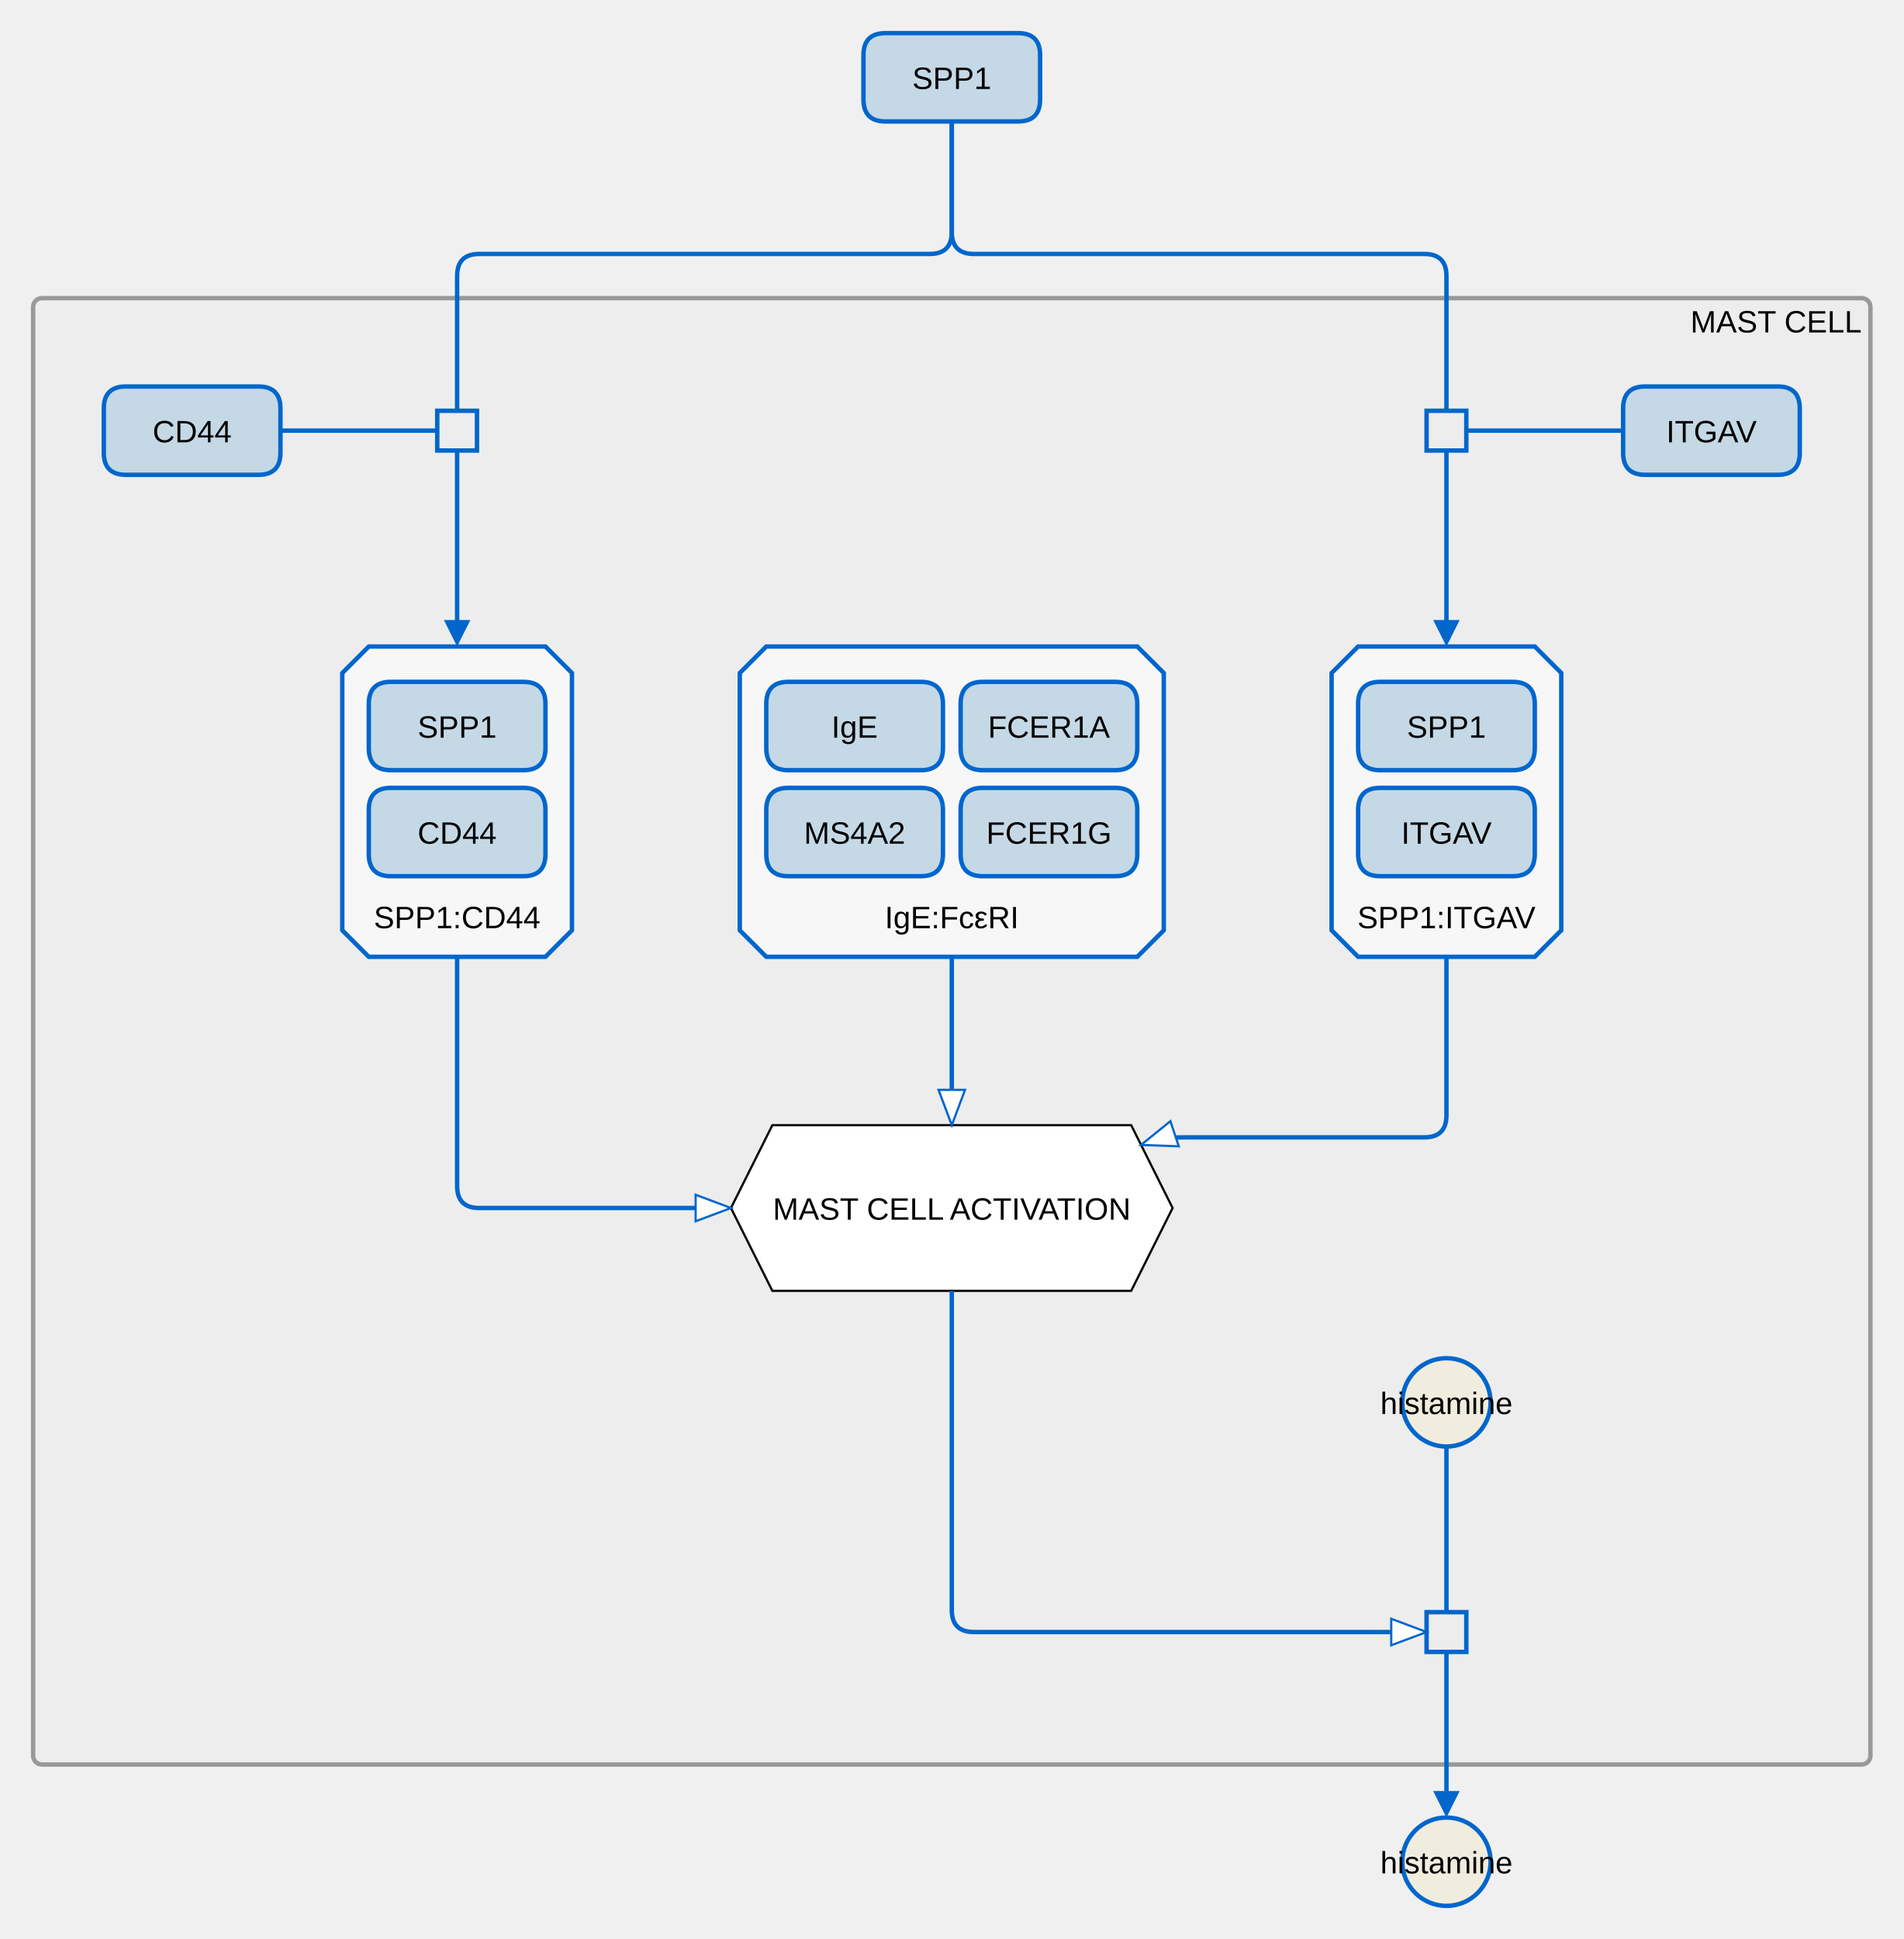
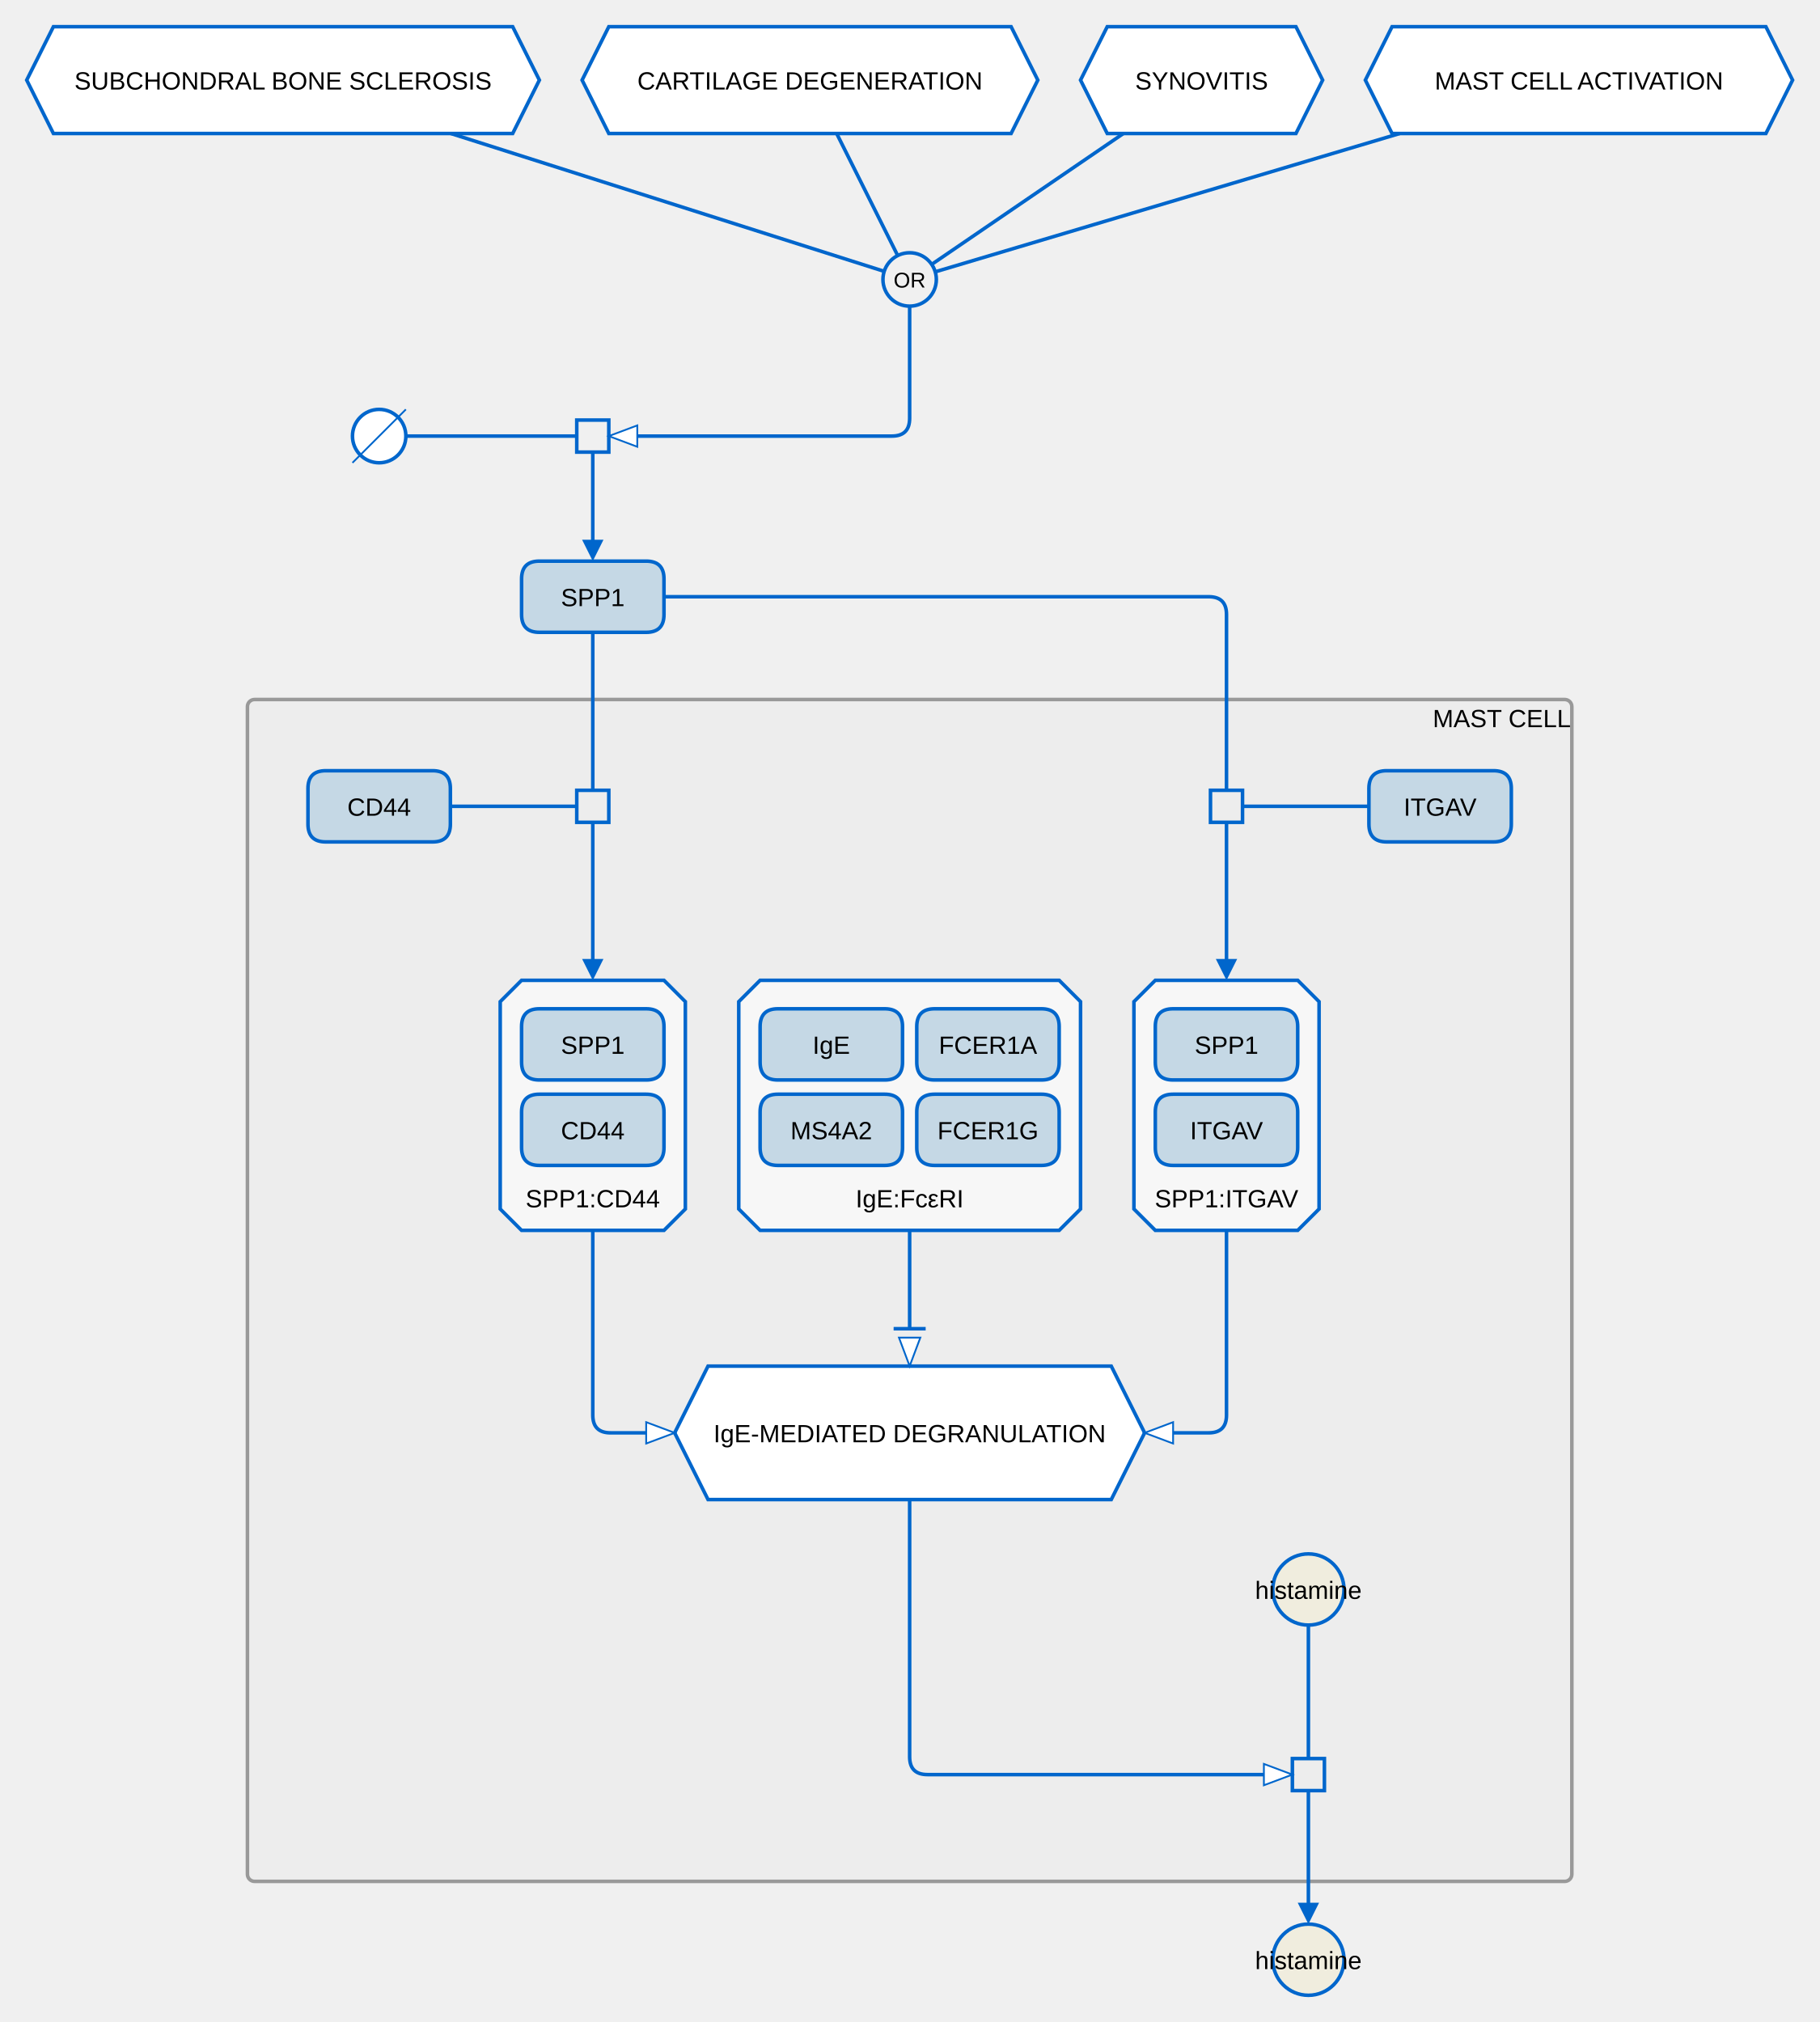
- <svg xmlns="http://www.w3.org/2000/svg" width="862" height="878" viewBox="0 0 862 878" stroke-linecap="butt" stroke-miterlimit="10">
-   <g transform="translate(-1,-69)">
-     <path d="M392 94 Q392 84 402 84 L462 84 Q472 84 472 94 L472 114 Q472 124 462 124 L402 124 Q392 124 392 114 Z" fill="#C5D8E5" stroke="none" />
-     <path d="M392 94 Q392 84 402 84 L462 84 Q472 84 472 94 L472 114 Q472 124 462 124 L402 124 Q392 124 392 114 Z" fill="none" stroke="#0066CC" stroke-width="2" />
-     <text x="432" y="109.291" text-anchor="middle" font-family="'Dialog', Arial, Helvetica, sans-serif" font-size="14" fill="#000000" stroke="none" xml:space="preserve">SPP1</text>
+ <svg xmlns="http://www.w3.org/2000/svg" width="1022" height="1136" viewBox="0 0 1022 1136" stroke-linecap="butt" stroke-miterlimit="10">
+   <g transform="translate(79,189)">
+     <path d="M214 136.25 Q214 126.25 224 126.25 L284 126.25 Q294 126.25 294 136.25 L294 156.25 Q294 166.25 284 166.25 L224 166.25 Q214 166.25 214 156.25 Z" fill="#C5D8E5" stroke="none" />
+     <path d="M214 136.25 Q214 126.25 224 126.25 L284 126.25 Q294 126.25 294 136.25 L294 156.25 Q294 166.25 284 166.25 L224 166.25 Q214 166.25 214 156.25 Z" fill="none" stroke="#0066CC" stroke-width="2" />
+     <text x="254" y="151.541" text-anchor="middle" font-family="'Dialog', Arial, Helvetica, sans-serif" font-size="14" fill="#000000" stroke="none" xml:space="preserve">SPP1</text>
    <path d="M636 912 C636 900.954 644.954 892 656 892 L656 892 C667.046 892 676 900.954 676 912 L676 912 C676 923.046 667.046 932 656 932 L656 932 C644.954 932 636 923.046 636 912 Z" fill="#F0EDDE" stroke="none" />
    <path d="M636 912 C636 900.954 644.954 892 656 892 L656 892 C667.046 892 676 900.954 676 912 L676 912 C676 923.046 667.046 932 656 932 L656 932 C644.954 932 636 923.046 636 912 Z" fill="none" stroke="#0066CC" stroke-width="2" />
    <text x="656" y="917.291" text-anchor="middle" font-family="'Dialog', Arial, Helvetica, sans-serif" font-size="14" fill="#000000" stroke="none" xml:space="preserve">histamine</text>
-     <path d="M16 208 C16 205.791 17.791 204 20 204 L844 204 C846.209 204 848 205.791 848 208 L848 864 C848 866.209 846.209 868 844 868 L20 868 C17.791 868 16 866.209 16 864 Z" fill="#999999" fill-opacity="0.031" stroke="none" />
-     <path d="M16 208 C16 205.791 17.791 204 20 204 L844 204 C846.209 204 848 205.791 848 208 L848 864 C848 866.209 846.209 868 844 868 L20 868 C17.791 868 16 866.209 16 864 Z" fill="none" stroke="#999999" stroke-width="2" />
-     <text x="805.25" y="219.541" text-anchor="middle" font-family="'Dialog', Arial, Helvetica, sans-serif" font-size="14" fill="#000000" stroke="none" xml:space="preserve">MAST CELL</text>
-     <path d="M48 254 Q48 244 58 244 L118 244 Q128 244 128 254 L128 274 Q128 284 118 284 L58 284 Q48 284 48 274 Z" fill="#C5D8E5" stroke="none" />
-     <path d="M48 254 Q48 244 58 244 L118 244 Q128 244 128 254 L128 274 Q128 284 118 284 L58 284 Q48 284 48 274 Z" fill="none" stroke="#0066CC" stroke-width="2" />
-     <text x="88" y="269.291" text-anchor="middle" font-family="'Dialog', Arial, Helvetica, sans-serif" font-size="14" fill="#000000" stroke="none" xml:space="preserve">CD44</text>
-     <path d="M736 254 Q736 244 746 244 L806 244 Q816 244 816 254 L816 274 Q816 284 806 284 L746 284 Q736 284 736 274 Z" fill="#C5D8E5" stroke="none" />
-     <path d="M736 254 Q736 244 746 244 L806 244 Q816 244 816 254 L816 274 Q816 284 806 284 L746 284 Q736 284 736 274 Z" fill="none" stroke="#0066CC" stroke-width="2" />
-     <text x="776" y="269.291" text-anchor="middle" font-family="'Dialog', Arial, Helvetica, sans-serif" font-size="14" fill="#000000" stroke="none" xml:space="preserve">ITGAV</text>
-     <path d="M199 255 L217 255 L217 273 L199 273 Z" fill="none" stroke="#0066CC" stroke-width="2" />
-     <path d="M647 255 L665 255 L665 273 L647 273 Z" fill="none" stroke="#0066CC" stroke-width="2" />
-     <path d="M168 361.75 L248 361.75 L260 373.75 L260 490.25 L248 502.25 L168 502.25 L156 490.25 L156 373.75 Z" fill="#F7F7F7" stroke="none" />
-     <path d="M168 361.75 L248 361.75 L260 373.75 L260 490.25 L248 502.25 L168 502.25 L156 490.25 L156 373.75 Z" fill="none" stroke="#0066CC" stroke-width="2" />
-     <text x="208" y="489.291" text-anchor="middle" font-family="'Dialog', Arial, Helvetica, sans-serif" font-size="14" fill="#000000" stroke="none" xml:space="preserve">SPP1:CD44</text>
-     <path d="M168 387.75 Q168 377.75 178 377.75 L238 377.75 Q248 377.75 248 387.75 L248 407.75 Q248 417.75 238 417.75 L178 417.75 Q168 417.75 168 407.75 Z" fill="#C5D8E5" stroke="none" />
-     <path d="M168 387.75 Q168 377.75 178 377.75 L238 377.75 Q248 377.75 248 387.75 L248 407.75 Q248 417.75 238 417.75 L178 417.75 Q168 417.75 168 407.75 Z" fill="none" stroke="#0066CC" stroke-width="2" />
-     <text x="208" y="403.041" text-anchor="middle" font-family="'Dialog', Arial, Helvetica, sans-serif" font-size="14" fill="#000000" stroke="none" xml:space="preserve">SPP1</text>
-     <path d="M168 435.75 Q168 425.75 178 425.75 L238 425.75 Q248 425.75 248 435.75 L248 455.75 Q248 465.75 238 465.75 L178 465.75 Q168 465.75 168 455.75 Z" fill="#C5D8E5" stroke="none" />
-     <path d="M168 435.75 Q168 425.75 178 425.75 L238 425.75 Q248 425.75 248 435.75 L248 455.75 Q248 465.75 238 465.75 L178 465.75 Q168 465.75 168 455.75 Z" fill="none" stroke="#0066CC" stroke-width="2" />
-     <text x="208" y="451.041" text-anchor="middle" font-family="'Dialog', Arial, Helvetica, sans-serif" font-size="14" fill="#000000" stroke="none" xml:space="preserve">CD44</text>
-     <path d="M348 361.75 L516 361.75 L528 373.75 L528 490.25 L516 502.25 L348 502.25 L336 490.25 L336 373.75 Z" fill="#F7F7F7" stroke="none" />
-     <path d="M348 361.75 L516 361.75 L528 373.75 L528 490.25 L516 502.25 L348 502.25 L336 490.25 L336 373.75 Z" fill="none" stroke="#0066CC" stroke-width="2" />
+     <path d="M60 208 C60 205.791 61.791 204 64 204 L800 204 C802.209 204 804 205.791 804 208 L804 864 C804 866.209 802.209 868 800 868 L64 868 C61.791 868 60 866.209 60 864 Z" fill="#999999" fill-opacity="0.031" stroke="none" />
+     <path d="M60 208 C60 205.791 61.791 204 64 204 L800 204 C802.209 204 804 205.791 804 208 L804 864 C804 866.209 802.209 868 800 868 L64 868 C61.791 868 60 866.209 60 864 Z" fill="none" stroke="#999999" stroke-width="2" />
+     <text x="764.628" y="219.535" text-anchor="middle" font-family="'Dialog', Arial, Helvetica, sans-serif" font-size="14" fill="#000000" stroke="none" xml:space="preserve">MAST CELL</text>
+     <path d="M94 254 Q94 244 104 244 L164 244 Q174 244 174 254 L174 274 Q174 284 164 284 L104 284 Q94 284 94 274 Z" fill="#C5D8E5" stroke="none" />
+     <path d="M94 254 Q94 244 104 244 L164 244 Q174 244 174 254 L174 274 Q174 284 164 284 L104 284 Q94 284 94 274 Z" fill="none" stroke="#0066CC" stroke-width="2" />
+     <text x="134" y="269.291" text-anchor="middle" font-family="'Dialog', Arial, Helvetica, sans-serif" font-size="14" fill="#000000" stroke="none" xml:space="preserve">CD44</text>
+     <path d="M690 254 Q690 244 700 244 L760 244 Q770 244 770 254 L770 274 Q770 284 760 284 L700 284 Q690 284 690 274 Z" fill="#C5D8E5" stroke="none" />
+     <path d="M690 254 Q690 244 700 244 L760 244 Q770 244 770 254 L770 274 Q770 284 760 284 L700 284 Q690 284 690 274 Z" fill="none" stroke="#0066CC" stroke-width="2" />
+     <text x="730" y="269.291" text-anchor="middle" font-family="'Dialog', Arial, Helvetica, sans-serif" font-size="14" fill="#000000" stroke="none" xml:space="preserve">ITGAV</text>
+     <path d="M245 255 L263 255 L263 273 L245 273 Z" fill="none" stroke="#0066CC" stroke-width="2" />
+     <path d="M601 255 L619 255 L619 273 L601 273 Z" fill="none" stroke="#0066CC" stroke-width="2" />
+     <path d="M214 361.756 L294 361.756 L306 373.756 L306 490.244 L294 502.244 L214 502.244 L202 490.244 L202 373.756 Z" fill="#F7F7F7" stroke="none" />
+     <path d="M214 361.756 L294 361.756 L306 373.756 L306 490.244 L294 502.244 L214 502.244 L202 490.244 L202 373.756 Z" fill="none" stroke="#0066CC" stroke-width="2" />
+     <text x="254" y="489.291" text-anchor="middle" font-family="'Dialog', Arial, Helvetica, sans-serif" font-size="14" fill="#000000" stroke="none" xml:space="preserve">SPP1:CD44</text>
+     <path d="M214 387.756 Q214 377.756 224 377.756 L284 377.756 Q294 377.756 294 387.756 L294 407.756 Q294 417.756 284 417.756 L224 417.756 Q214 417.756 214 407.756 Z" fill="#C5D8E5" stroke="none" />
+     <path d="M214 387.756 Q214 377.756 224 377.756 L284 377.756 Q294 377.756 294 387.756 L294 407.756 Q294 417.756 284 417.756 L224 417.756 Q214 417.756 214 407.756 Z" fill="none" stroke="#0066CC" stroke-width="2" />
+     <text x="254" y="403.047" text-anchor="middle" font-family="'Dialog', Arial, Helvetica, sans-serif" font-size="14" fill="#000000" stroke="none" xml:space="preserve">SPP1</text>
+     <path d="M214 435.756 Q214 425.756 224 425.756 L284 425.756 Q294 425.756 294 435.756 L294 455.756 Q294 465.756 284 465.756 L224 465.756 Q214 465.756 214 455.756 Z" fill="#C5D8E5" stroke="none" />
+     <path d="M214 435.756 Q214 425.756 224 425.756 L284 425.756 Q294 425.756 294 435.756 L294 455.756 Q294 465.756 284 465.756 L224 465.756 Q214 465.756 214 455.756 Z" fill="none" stroke="#0066CC" stroke-width="2" />
+     <text x="254" y="451.047" text-anchor="middle" font-family="'Dialog', Arial, Helvetica, sans-serif" font-size="14" fill="#000000" stroke="none" xml:space="preserve">CD44</text>
+     <path d="M348 361.756 L516 361.756 L528 373.756 L528 490.244 L516 502.244 L348 502.244 L336 490.244 L336 373.756 Z" fill="#F7F7F7" stroke="none" />
+     <path d="M348 361.756 L516 361.756 L528 373.756 L528 490.244 L516 502.244 L348 502.244 L336 490.244 L336 373.756 Z" fill="none" stroke="#0066CC" stroke-width="2" />
    <text x="432" y="489.291" text-anchor="middle" font-family="'Dialog', Arial, Helvetica, sans-serif" font-size="14" fill="#000000" stroke="none" xml:space="preserve">IgE:FcεRI</text>
-     <path d="M348 387.75 Q348 377.75 358 377.75 L418 377.75 Q428 377.75 428 387.75 L428 407.75 Q428 417.75 418 417.75 L358 417.75 Q348 417.75 348 407.75 Z" fill="#C5D8E5" stroke="none" />
-     <path d="M348 387.75 Q348 377.75 358 377.75 L418 377.75 Q428 377.75 428 387.75 L428 407.75 Q428 417.75 418 417.75 L358 417.75 Q348 417.75 348 407.75 Z" fill="none" stroke="#0066CC" stroke-width="2" />
-     <text x="388" y="403.041" text-anchor="middle" font-family="'Dialog', Arial, Helvetica, sans-serif" font-size="14" fill="#000000" stroke="none" xml:space="preserve">IgE</text>
-     <path d="M436 387.75 Q436 377.75 446 377.75 L506 377.75 Q516 377.75 516 387.75 L516 407.75 Q516 417.75 506 417.75 L446 417.75 Q436 417.75 436 407.75 Z" fill="#C5D8E5" stroke="none" />
-     <path d="M436 387.75 Q436 377.75 446 377.75 L506 377.75 Q516 377.75 516 387.75 L516 407.75 Q516 417.75 506 417.75 L446 417.75 Q436 417.75 436 407.75 Z" fill="none" stroke="#0066CC" stroke-width="2" />
-     <text x="476" y="403.041" text-anchor="middle" font-family="'Dialog', Arial, Helvetica, sans-serif" font-size="14" fill="#000000" stroke="none" xml:space="preserve">FCER1A</text>
-     <path d="M348 435.75 Q348 425.75 358 425.75 L418 425.75 Q428 425.75 428 435.75 L428 455.75 Q428 465.75 418 465.75 L358 465.75 Q348 465.75 348 455.75 Z" fill="#C5D8E5" stroke="none" />
-     <path d="M348 435.75 Q348 425.75 358 425.75 L418 425.75 Q428 425.75 428 435.75 L428 455.75 Q428 465.75 418 465.75 L358 465.75 Q348 465.75 348 455.75 Z" fill="none" stroke="#0066CC" stroke-width="2" />
-     <text x="388" y="451.041" text-anchor="middle" font-family="'Dialog', Arial, Helvetica, sans-serif" font-size="14" fill="#000000" stroke="none" xml:space="preserve">MS4A2</text>
-     <path d="M436 435.75 Q436 425.75 446 425.75 L506 425.75 Q516 425.75 516 435.75 L516 455.75 Q516 465.75 506 465.75 L446 465.75 Q436 465.75 436 455.75 Z" fill="#C5D8E5" stroke="none" />
-     <path d="M436 435.75 Q436 425.75 446 425.75 L506 425.75 Q516 425.75 516 435.75 L516 455.75 Q516 465.75 506 465.75 L446 465.75 Q436 465.75 436 455.75 Z" fill="none" stroke="#0066CC" stroke-width="2" />
-     <text x="476" y="451.041" text-anchor="middle" font-family="'Dialog', Arial, Helvetica, sans-serif" font-size="14" fill="#000000" stroke="none" xml:space="preserve">FCER1G</text>
-     <path d="M616 361.75 L696 361.75 L708 373.75 L708 490.25 L696 502.25 L616 502.25 L604 490.25 L604 373.75 Z" fill="#F7F7F7" stroke="none" />
-     <path d="M616 361.75 L696 361.75 L708 373.75 L708 490.25 L696 502.25 L616 502.25 L604 490.25 L604 373.75 Z" fill="none" stroke="#0066CC" stroke-width="2" />
-     <text x="656" y="489.291" text-anchor="middle" font-family="'Dialog', Arial, Helvetica, sans-serif" font-size="14" fill="#000000" stroke="none" xml:space="preserve">SPP1:ITGAV</text>
-     <path d="M616 387.75 Q616 377.75 626 377.75 L686 377.75 Q696 377.75 696 387.75 L696 407.75 Q696 417.75 686 417.75 L626 417.75 Q616 417.75 616 407.75 Z" fill="#C5D8E5" stroke="none" />
-     <path d="M616 387.75 Q616 377.75 626 377.75 L686 377.75 Q696 377.75 696 387.75 L696 407.75 Q696 417.75 686 417.75 L626 417.75 Q616 417.75 616 407.75 Z" fill="none" stroke="#0066CC" stroke-width="2" />
-     <text x="656" y="403.041" text-anchor="middle" font-family="'Dialog', Arial, Helvetica, sans-serif" font-size="14" fill="#000000" stroke="none" xml:space="preserve">SPP1</text>
-     <path d="M616 435.75 Q616 425.75 626 425.75 L686 425.75 Q696 425.75 696 435.75 L696 455.75 Q696 465.75 686 465.75 L626 465.75 Q616 465.75 616 455.75 Z" fill="#C5D8E5" stroke="none" />
-     <path d="M616 435.75 Q616 425.75 626 425.75 L686 425.75 Q696 425.75 696 435.75 L696 455.75 Q696 465.75 686 465.75 L626 465.75 Q616 465.75 616 455.75 Z" fill="none" stroke="#0066CC" stroke-width="2" />
-     <text x="656" y="451.041" text-anchor="middle" font-family="'Dialog', Arial, Helvetica, sans-serif" font-size="14" fill="#000000" stroke="none" xml:space="preserve">ITGAV</text>
-     <path d="M350.75 578.5 L513.25 578.5 L532 616 L513.25 653.5 L350.75 653.5 L332 616 Z" fill="#FFFFFF" stroke="none" />
-     <path d="M350.75 578.5 L513.25 578.5 L532 616 L513.25 653.5 L350.75 653.5 L332 616 Z" fill="none" stroke="#000000" />
-     <text x="432" y="621.291" text-anchor="middle" font-family="'Dialog', Arial, Helvetica, sans-serif" font-size="14" fill="#000000" stroke="none" xml:space="preserve">MAST CELL ACTIVATION</text>
+     <path d="M348 387.756 Q348 377.756 358 377.756 L418 377.756 Q428 377.756 428 387.756 L428 407.756 Q428 417.756 418 417.756 L358 417.756 Q348 417.756 348 407.756 Z" fill="#C5D8E5" stroke="none" />
+     <path d="M348 387.756 Q348 377.756 358 377.756 L418 377.756 Q428 377.756 428 387.756 L428 407.756 Q428 417.756 418 417.756 L358 417.756 Q348 417.756 348 407.756 Z" fill="none" stroke="#0066CC" stroke-width="2" />
+     <text x="388" y="403.047" text-anchor="middle" font-family="'Dialog', Arial, Helvetica, sans-serif" font-size="14" fill="#000000" stroke="none" xml:space="preserve">IgE</text>
+     <path d="M436 387.756 Q436 377.756 446 377.756 L506 377.756 Q516 377.756 516 387.756 L516 407.756 Q516 417.756 506 417.756 L446 417.756 Q436 417.756 436 407.756 Z" fill="#C5D8E5" stroke="none" />
+     <path d="M436 387.756 Q436 377.756 446 377.756 L506 377.756 Q516 377.756 516 387.756 L516 407.756 Q516 417.756 506 417.756 L446 417.756 Q436 417.756 436 407.756 Z" fill="none" stroke="#0066CC" stroke-width="2" />
+     <text x="476" y="403.047" text-anchor="middle" font-family="'Dialog', Arial, Helvetica, sans-serif" font-size="14" fill="#000000" stroke="none" xml:space="preserve">FCER1A</text>
+     <path d="M348 435.756 Q348 425.756 358 425.756 L418 425.756 Q428 425.756 428 435.756 L428 455.756 Q428 465.756 418 465.756 L358 465.756 Q348 465.756 348 455.756 Z" fill="#C5D8E5" stroke="none" />
+     <path d="M348 435.756 Q348 425.756 358 425.756 L418 425.756 Q428 425.756 428 435.756 L428 455.756 Q428 465.756 418 465.756 L358 465.756 Q348 465.756 348 455.756 Z" fill="none" stroke="#0066CC" stroke-width="2" />
+     <text x="388" y="451.047" text-anchor="middle" font-family="'Dialog', Arial, Helvetica, sans-serif" font-size="14" fill="#000000" stroke="none" xml:space="preserve">MS4A2</text>
+     <path d="M436 435.756 Q436 425.756 446 425.756 L506 425.756 Q516 425.756 516 435.756 L516 455.756 Q516 465.756 506 465.756 L446 465.756 Q436 465.756 436 455.756 Z" fill="#C5D8E5" stroke="none" />
+     <path d="M436 435.756 Q436 425.756 446 425.756 L506 425.756 Q516 425.756 516 435.756 L516 455.756 Q516 465.756 506 465.756 L446 465.756 Q436 465.756 436 455.756 Z" fill="none" stroke="#0066CC" stroke-width="2" />
+     <text x="476" y="451.047" text-anchor="middle" font-family="'Dialog', Arial, Helvetica, sans-serif" font-size="14" fill="#000000" stroke="none" xml:space="preserve">FCER1G</text>
+     <path d="M570 361.756 L650 361.756 L662 373.756 L662 490.244 L650 502.244 L570 502.244 L558 490.244 L558 373.756 Z" fill="#F7F7F7" stroke="none" />
+     <path d="M570 361.756 L650 361.756 L662 373.756 L662 490.244 L650 502.244 L570 502.244 L558 490.244 L558 373.756 Z" fill="none" stroke="#0066CC" stroke-width="2" />
+     <text x="610" y="489.291" text-anchor="middle" font-family="'Dialog', Arial, Helvetica, sans-serif" font-size="14" fill="#000000" stroke="none" xml:space="preserve">SPP1:ITGAV</text>
+     <path d="M570 387.756 Q570 377.756 580 377.756 L640 377.756 Q650 377.756 650 387.756 L650 407.756 Q650 417.756 640 417.756 L580 417.756 Q570 417.756 570 407.756 Z" fill="#C5D8E5" stroke="none" />
+     <path d="M570 387.756 Q570 377.756 580 377.756 L640 377.756 Q650 377.756 650 387.756 L650 407.756 Q650 417.756 640 417.756 L580 417.756 Q570 417.756 570 407.756 Z" fill="none" stroke="#0066CC" stroke-width="2" />
+     <text x="610" y="403.047" text-anchor="middle" font-family="'Dialog', Arial, Helvetica, sans-serif" font-size="14" fill="#000000" stroke="none" xml:space="preserve">SPP1</text>
+     <path d="M570 435.756 Q570 425.756 580 425.756 L640 425.756 Q650 425.756 650 435.756 L650 455.756 Q650 465.756 640 465.756 L580 465.756 Q570 465.756 570 455.756 Z" fill="#C5D8E5" stroke="none" />
+     <path d="M570 435.756 Q570 425.756 580 425.756 L640 425.756 Q650 425.756 650 435.756 L650 455.756 Q650 465.756 640 465.756 L580 465.756 Q570 465.756 570 455.756 Z" fill="none" stroke="#0066CC" stroke-width="2" />
+     <text x="610" y="451.047" text-anchor="middle" font-family="'Dialog', Arial, Helvetica, sans-serif" font-size="14" fill="#000000" stroke="none" xml:space="preserve">ITGAV</text>
+     <path d="M318.75 578.5 L545.25 578.5 L564 616 L545.25 653.5 L318.75 653.5 L300 616 Z" fill="#FFFFFF" stroke="none" />
+     <path d="M318.75 578.5 L545.25 578.5 L564 616 L545.25 653.5 L318.75 653.5 L300 616 Z" fill="none" stroke="#0066CC" stroke-width="2" />
+     <text x="432" y="621.291" text-anchor="middle" font-family="'Dialog', Arial, Helvetica, sans-serif" font-size="14" fill="#000000" stroke="none" xml:space="preserve">IgE-MEDIATED DEGRANULATION</text>
    <path d="M636 704 C636 692.954 644.954 684 656 684 L656 684 C667.046 684 676 692.954 676 704 L676 704 C676 715.046 667.046 724 656 724 L656 724 C644.954 724 636 715.046 636 704 Z" fill="#F0EDDE" stroke="none" />
    <path d="M636 704 C636 692.954 644.954 684 656 684 L656 684 C667.046 684 676 692.954 676 704 L676 704 C676 715.046 667.046 724 656 724 L656 724 C644.954 724 636 715.046 636 704 Z" fill="none" stroke="#0066CC" stroke-width="2" />
    <text x="656" y="709.291" text-anchor="middle" font-family="'Dialog', Arial, Helvetica, sans-serif" font-size="14" fill="#000000" stroke="none" xml:space="preserve">histamine</text>
    <path d="M647 799 L665 799 L665 817 L647 817 Z" fill="none" stroke="#0066CC" stroke-width="2" />
-     <path d="M432 124 L432 174 Q432 184 422 184 L218 184 Q208 184 208 194 L208 255" fill="none" stroke="#0066CC" stroke-width="2" />
-     <path d="M432 124 L432 174 Q432 184 442 184 L646 184 Q656 184 656 194 L656 255" fill="none" stroke="#0066CC" stroke-width="2" />
-     <path d="M128 264 L199 264" fill="none" stroke="#0066CC" stroke-width="2" />
-     <path d="M736 264 L665 264" fill="none" stroke="#0066CC" stroke-width="2" />
-     <path d="M208 273 L208 350.75" fill="none" stroke="#0066CC" stroke-width="2" />
-     <path d="M208 361.75 L202 349.75 L214 349.75 Z" fill="#0066CC" stroke="none" />
-     <path d="M656 273 L656 350.75" fill="none" stroke="#0066CC" stroke-width="2" />
-     <path d="M656 361.75 L650 349.75 L662 349.75 Z" fill="#0066CC" stroke="none" />
-     <path d="M208 502.25 L208 606 Q208 616 218 616 L317 616" fill="none" stroke="#0066CC" stroke-width="2" />
-     <path d="M332 616 L316 622 L316 610 Z" fill="white" stroke="#0066CC" />
-     <path d="M656 502.25 L656 574 Q656 584 646 584 L538 584 Q528 584 522.857 585.714 L531.944 582.685" fill="none" stroke="#0066CC" stroke-width="2" />
-     <path d="M517.714 587.429 L530.996 576.677 L534.791 588.061 Z" fill="white" stroke="#0066CC" />
-     <path d="M432 502.25 L432 563.5" fill="none" stroke="#0066CC" stroke-width="2" />
+     <path d="M119 56 C119 47.715 125.716 41 134 41 L134 41 C142.285 41 149 47.715 149 56 L149 56 C149 64.284 142.285 71 134 71 L134 71 C125.716 71 119 64.284 119 56 Z" fill="#FFFFFF" stroke="none" />
+     <path d="M119 56 C119 47.715 125.716 41 134 41 L134 41 C142.285 41 149 47.715 149 56 L149 56 C149 64.284 142.285 71 134 71 L134 71 C125.716 71 119 64.284 119 56 Z" fill="none" stroke="#0066CC" stroke-width="2" />
+     <path d="M119 71 L149 41" fill="none" stroke="#0066CC" />
+     <path d="M254 166.25 L254 255" fill="none" stroke="#0066CC" stroke-width="2" />
+     <path d="M294 146.25 L600 146.25 Q610 146.25 610 156.25 L610 255" fill="none" stroke="#0066CC" stroke-width="2" />
+     <path d="M174 264 L245 264" fill="none" stroke="#0066CC" stroke-width="2" />
+     <path d="M690 264 L619 264" fill="none" stroke="#0066CC" stroke-width="2" />
+     <path d="M254 273 L254 350.756" fill="none" stroke="#0066CC" stroke-width="2" />
+     <path d="M254 361.756 L248 349.756 L260 349.756 Z" fill="#0066CC" stroke="none" />
+     <path d="M610 273 L610 350.756" fill="none" stroke="#0066CC" stroke-width="2" />
+     <path d="M610 361.756 L604 349.756 L616 349.756 Z" fill="#0066CC" stroke="none" />
+     <path d="M254 502.244 L254 606 Q254 616 264 616 L285 616" fill="none" stroke="#0066CC" stroke-width="2" />
+     <path d="M300 616 L284 622 L284 610 Z" fill="white" stroke="#0066CC" />
+     <path d="M610 502.244 L610 606 Q610 616 600 616 L579 616" fill="none" stroke="#0066CC" stroke-width="2" />
+     <path d="M564 616 L580 610 L580 622 Z" fill="white" stroke="#0066CC" />
+     <path d="M432 502.244 L432 557.5" fill="none" stroke="#0066CC" stroke-width="2" />
    <path d="M432 578.5 L426 562.5 L438 562.5 Z" fill="white" stroke="#0066CC" />
+     <path d="M440 557.5 L424 557.5" fill="none" stroke="#0066CC" stroke-width="2" stroke-linecap="square" />
    <path d="M432 653.5 L432 798 Q432 808 442 808 L632 808" fill="none" stroke="#0066CC" stroke-width="2" />
    <path d="M647 808 L631 814 L631 802 Z" fill="white" stroke="#0066CC" />
    <path d="M656 724 L656 799" fill="none" stroke="#0066CC" stroke-width="2" />
    <path d="M656 817 L656 881" fill="none" stroke="#0066CC" stroke-width="2" />
    <path d="M656 892 L650 880 L662 880 Z" fill="#0066CC" stroke="none" />
+     <path d="M245 47 L263 47 L263 65 L245 65 Z" fill="none" stroke="#0066CC" stroke-width="2" />
+     <path d="M417 -32 C417 -40.285 423.716 -47 432 -47 L432 -47 C440.284 -47 447 -40.285 447 -32 L447 -32 C447 -23.715 440.284 -17 432 -17 L432 -17 C423.716 -17 417 -23.715 417 -32 Z" fill="none" stroke="#0066CC" stroke-width="2" />
+     <text x="432" y="-27.465" text-anchor="middle" font-family="'Dialog', Arial, Helvetica, sans-serif" font-size="12" fill="#000000" stroke="none" xml:space="preserve">OR</text>
+     <path d="M-49 -174 L209 -174 L224 -144 L209 -114 L-49 -114 L-64 -144 Z" fill="#FFFFFF" stroke="none" />
+     <path d="M-49 -174 L209 -174 L224 -144 L209 -114 L-49 -114 L-64 -144 Z" fill="none" stroke="#0066CC" stroke-width="2" />
+     <text x="80" y="-138.709" text-anchor="middle" font-family="'Dialog', Arial, Helvetica, sans-serif" font-size="14" fill="#000000" stroke="none" xml:space="preserve">SUBCHONDRAL BONE SCLEROSIS</text>
+     <path d="M263 -174 L489 -174 L504 -144 L489 -114 L263 -114 L248 -144 Z" fill="#FFFFFF" stroke="none" />
+     <path d="M263 -174 L489 -174 L504 -144 L489 -114 L263 -114 L248 -144 Z" fill="none" stroke="#0066CC" stroke-width="2" />
+     <text x="376" y="-138.709" text-anchor="middle" font-family="'Dialog', Arial, Helvetica, sans-serif" font-size="14" fill="#000000" stroke="none" xml:space="preserve">CARTILAGE DEGENERATION</text>
+     <path d="M174.286 -114 L417.772 -36.527" fill="none" stroke="#0066CC" stroke-width="2" />
+     <path d="M543 -174 L649 -174 L664 -144 L649 -114 L543 -114 L528 -144 Z" fill="#FFFFFF" stroke="none" />
+     <path d="M543 -174 L649 -174 L664 -144 L649 -114 L543 -114 L528 -144 Z" fill="none" stroke="#0066CC" stroke-width="2" />
+     <text x="596" y="-138.709" text-anchor="middle" font-family="'Dialog', Arial, Helvetica, sans-serif" font-size="14" fill="#000000" stroke="none" xml:space="preserve">SYNOVITIS</text>
+     <path d="M391 -114 L425.318 -45.364" fill="none" stroke="#0066CC" stroke-width="2" />
+     <path d="M703 -174 L913 -174 L928 -144 L913 -114 L703 -114 L688 -144 Z" fill="#FFFFFF" stroke="none" />
+     <path d="M703 -174 L913 -174 L928 -144 L913 -114 L703 -114 L688 -144 Z" fill="none" stroke="#0066CC" stroke-width="2" />
+     <text x="808" y="-138.709" text-anchor="middle" font-family="'Dialog', Arial, Helvetica, sans-serif" font-size="14" fill="#000000" stroke="none" xml:space="preserve">MAST CELL ACTIVATION</text>
+     <path d="M552.071 -114 L444.382 -40.456" fill="none" stroke="#0066CC" stroke-width="2" />
+     <path d="M707.286 -114 L446.31 -36.263" fill="none" stroke="#0066CC" stroke-width="2" />
+     <path d="M432 -17 L432 46 Q432 56 422 56 L278 56" fill="none" stroke="#0066CC" stroke-width="2" />
+     <path d="M263 56 L279 50 L279 62 Z" fill="white" stroke="#0066CC" />
+     <path d="M149 56 L245 56" fill="none" stroke="#0066CC" stroke-width="2" />
+     <path d="M254 65 L254 115.25" fill="none" stroke="#0066CC" stroke-width="2" />
+     <path d="M254 126.25 L248 114.25 L260 114.25 Z" fill="#0066CC" stroke="none" />
  </g>
</svg>
